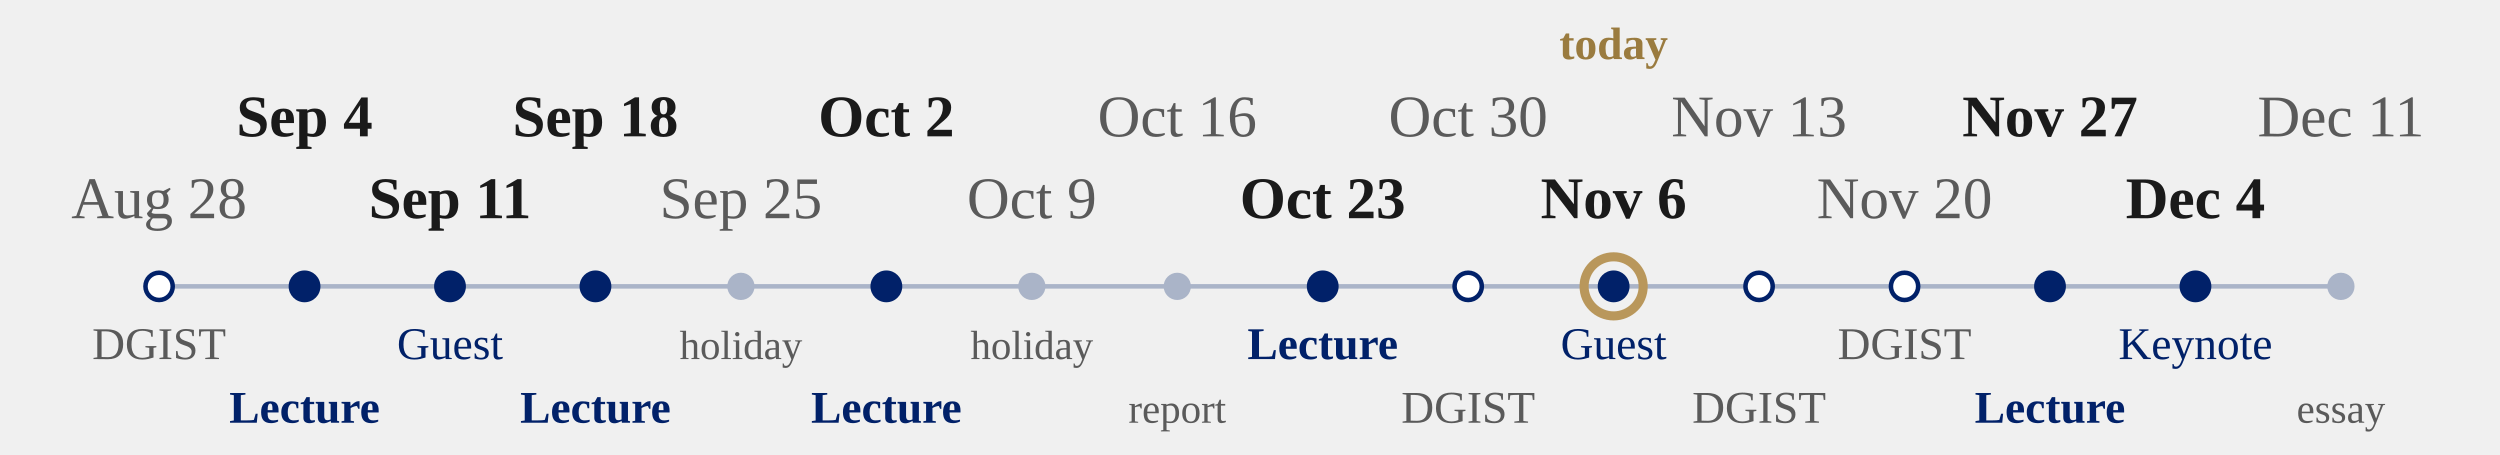
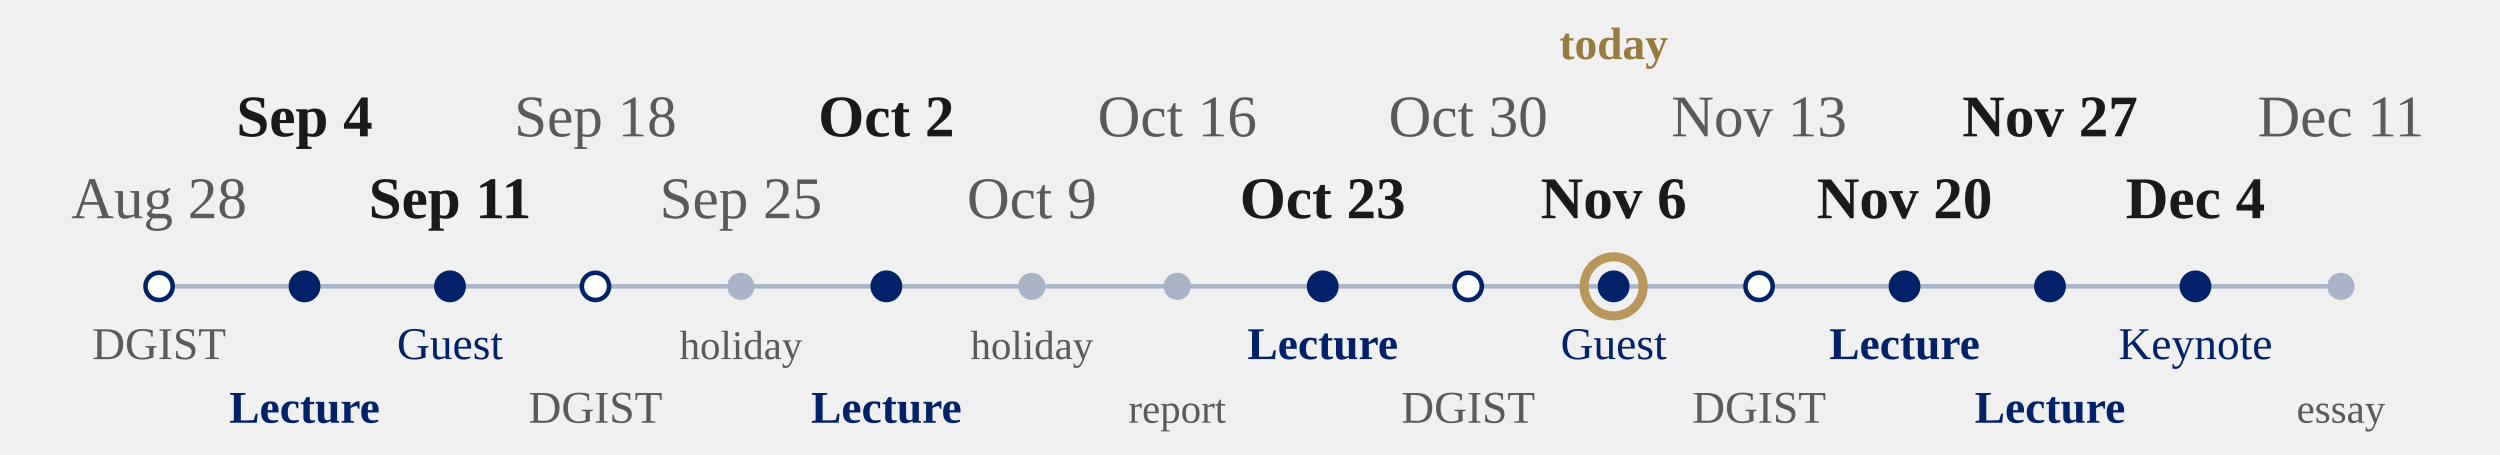
<svg xmlns="http://www.w3.org/2000/svg" viewBox="0 0 1100 200" class="semester-map-svg" role="img" aria-label="Semester timeline, week 11 highlighted" style="font-family:inherit">
  <line x1="70.0" y1="126" x2="1030.0" y2="126" stroke="#aab4c8" stroke-width="2" />
  <circle cx="70.0" cy="126" r="6" fill="#fff" stroke="#012169" stroke-width="2" />
  <text x="70.0" y="96" font-size="26" font-weight="400" text-anchor="middle" fill="#5a5a5a" class="date">Aug 28</text>
  <text x="70.0" y="158" font-size="20" text-anchor="middle" fill="#5a5a5a" class="tag">DGIST</text>
  <circle cx="134.0" cy="126" r="7" fill="#012169" />
  <text x="134.0" y="60" font-size="26" font-weight="700" text-anchor="middle" fill="#1a1a1a" class="date">Sep 4</text>
  <text x="134.0" y="186" font-size="20" font-weight="700" text-anchor="middle" fill="#012169" class="tag">Lecture</text>
  <circle cx="198.0" cy="126" r="7" fill="#012169" />
  <text x="198.0" y="96" font-size="26" font-weight="700" text-anchor="middle" fill="#1a1a1a" class="date">Sep 11</text>
  <text x="198.0" y="158" font-size="20" text-anchor="middle" fill="#012169" class="tag">Guest</text>
-   <circle cx="262.0" cy="126" r="7" fill="#012169" />
-   <text x="262.0" y="60" font-size="26" font-weight="700" text-anchor="middle" fill="#1a1a1a" class="date">Sep 18</text>
-   <text x="262.0" y="186" font-size="20" font-weight="700" text-anchor="middle" fill="#012169" class="tag">Lecture</text>
+   <circle cx="262.0" cy="126" r="6" fill="#fff" stroke="#012169" stroke-width="2" />
+   <text x="262.0" y="60" font-size="26" font-weight="400" text-anchor="middle" fill="#5a5a5a" class="date">Sep 18</text>
+   <text x="262.0" y="186" font-size="20" text-anchor="middle" fill="#5a5a5a" class="tag">DGIST</text>
  <circle cx="326.0" cy="126" r="6" fill="#aab4c8" />
  <text x="326.0" y="96" font-size="26" font-weight="400" text-anchor="middle" fill="#5a5a5a" class="date">Sep 25</text>
  <text x="326.0" y="158" font-size="18" text-anchor="middle" fill="#5a5a5a" class="tag">holiday</text>
  <circle cx="390.0" cy="126" r="7" fill="#012169" />
  <text x="390.0" y="60" font-size="26" font-weight="700" text-anchor="middle" fill="#1a1a1a" class="date">Oct 2</text>
  <text x="390.0" y="186" font-size="20" font-weight="700" text-anchor="middle" fill="#012169" class="tag">Lecture</text>
  <circle cx="454.0" cy="126" r="6" fill="#aab4c8" />
  <text x="454.0" y="96" font-size="26" font-weight="400" text-anchor="middle" fill="#5a5a5a" class="date">Oct 9</text>
  <text x="454.0" y="158" font-size="18" text-anchor="middle" fill="#5a5a5a" class="tag">holiday</text>
  <circle cx="518.0" cy="126" r="6" fill="#aab4c8" />
  <text x="518.0" y="60" font-size="26" font-weight="400" text-anchor="middle" fill="#5a5a5a" class="date">Oct 16</text>
  <text x="518.0" y="186" font-size="18" text-anchor="middle" fill="#5a5a5a" class="tag">report</text>
  <circle cx="582.0" cy="126" r="7" fill="#012169" />
  <text x="582.0" y="96" font-size="26" font-weight="700" text-anchor="middle" fill="#1a1a1a" class="date">Oct 23</text>
  <text x="582.0" y="158" font-size="20" font-weight="700" text-anchor="middle" fill="#012169" class="tag">Lecture</text>
  <circle cx="646.0" cy="126" r="6" fill="#fff" stroke="#012169" stroke-width="2" />
  <text x="646.0" y="60" font-size="26" font-weight="400" text-anchor="middle" fill="#5a5a5a" class="date">Oct 30</text>
  <text x="646.0" y="186" font-size="20" text-anchor="middle" fill="#5a5a5a" class="tag">DGIST</text>
  <circle cx="710.0" cy="126" r="7" fill="#012169" />
  <circle cx="710.0" cy="126" r="13" fill="none" stroke="#B9975B" stroke-width="4" class="today-ring" />
  <text x="710.0" y="26" font-size="20" font-weight="700" text-anchor="middle" fill="#9A7B3F" class="today-tag">today</text>
  <text x="710.0" y="96" font-size="26" font-weight="700" text-anchor="middle" fill="#1a1a1a" class="date">Nov 6</text>
  <text x="710.0" y="158" font-size="20" text-anchor="middle" fill="#012169" class="tag">Guest</text>
  <circle cx="774.0" cy="126" r="6" fill="#fff" stroke="#012169" stroke-width="2" />
  <text x="774.0" y="60" font-size="26" font-weight="400" text-anchor="middle" fill="#5a5a5a" class="date">Nov 13</text>
  <text x="774.0" y="186" font-size="20" text-anchor="middle" fill="#5a5a5a" class="tag">DGIST</text>
-   <circle cx="838.0" cy="126" r="6" fill="#fff" stroke="#012169" stroke-width="2" />
-   <text x="838.0" y="96" font-size="26" font-weight="400" text-anchor="middle" fill="#5a5a5a" class="date">Nov 20</text>
-   <text x="838.0" y="158" font-size="20" text-anchor="middle" fill="#5a5a5a" class="tag">DGIST</text>
+   <circle cx="838.0" cy="126" r="7" fill="#012169" />
+   <text x="838.0" y="96" font-size="26" font-weight="700" text-anchor="middle" fill="#1a1a1a" class="date">Nov 20</text>
+   <text x="838.0" y="158" font-size="20" font-weight="700" text-anchor="middle" fill="#012169" class="tag">Lecture</text>
  <circle cx="902.0" cy="126" r="7" fill="#012169" />
  <text x="902.0" y="60" font-size="26" font-weight="700" text-anchor="middle" fill="#1a1a1a" class="date">Nov 27</text>
  <text x="902.0" y="186" font-size="20" font-weight="700" text-anchor="middle" fill="#012169" class="tag">Lecture</text>
  <circle cx="966.0" cy="126" r="7" fill="#012169" />
  <text x="966.0" y="96" font-size="26" font-weight="700" text-anchor="middle" fill="#1a1a1a" class="date">Dec 4</text>
  <text x="966.0" y="158" font-size="20" text-anchor="middle" fill="#012169" class="tag">Keynote</text>
  <circle cx="1030.0" cy="126" r="6" fill="#aab4c8" />
  <text x="1030.0" y="60" font-size="26" font-weight="400" text-anchor="middle" fill="#5a5a5a" class="date">Dec 11</text>
  <text x="1030.0" y="186" font-size="18" text-anchor="middle" fill="#5a5a5a" class="tag">essay</text>
</svg>
